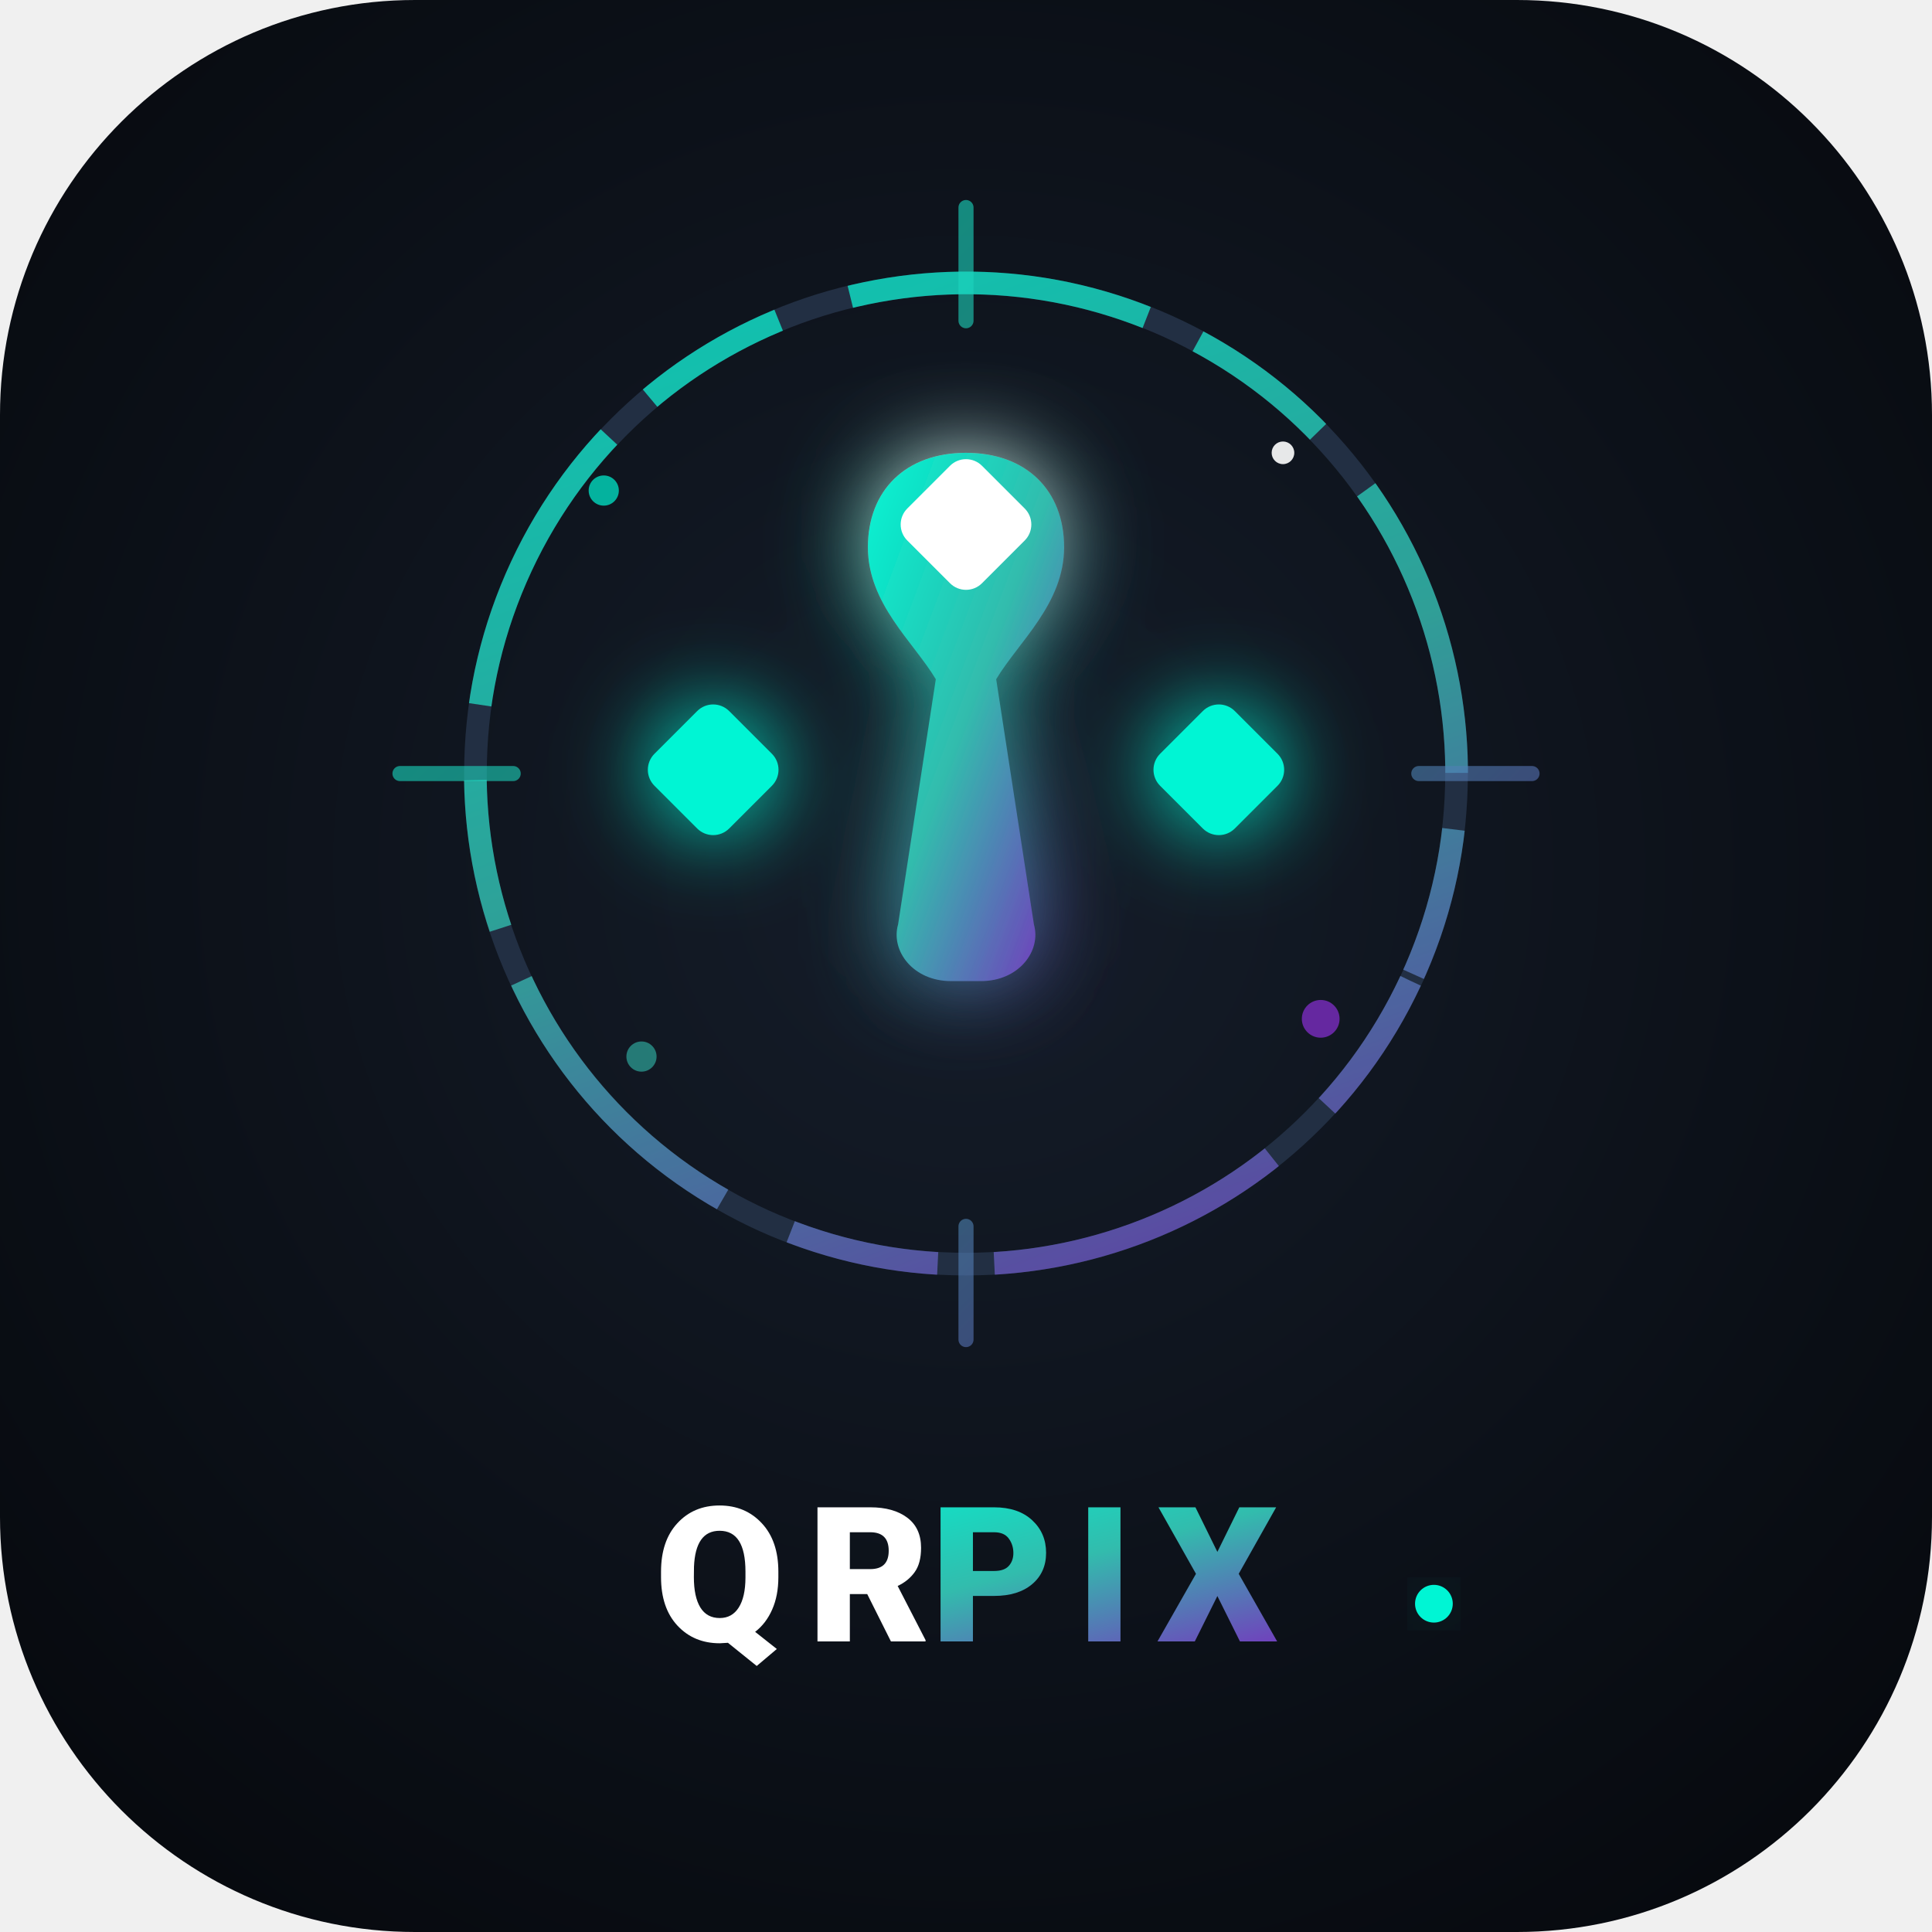
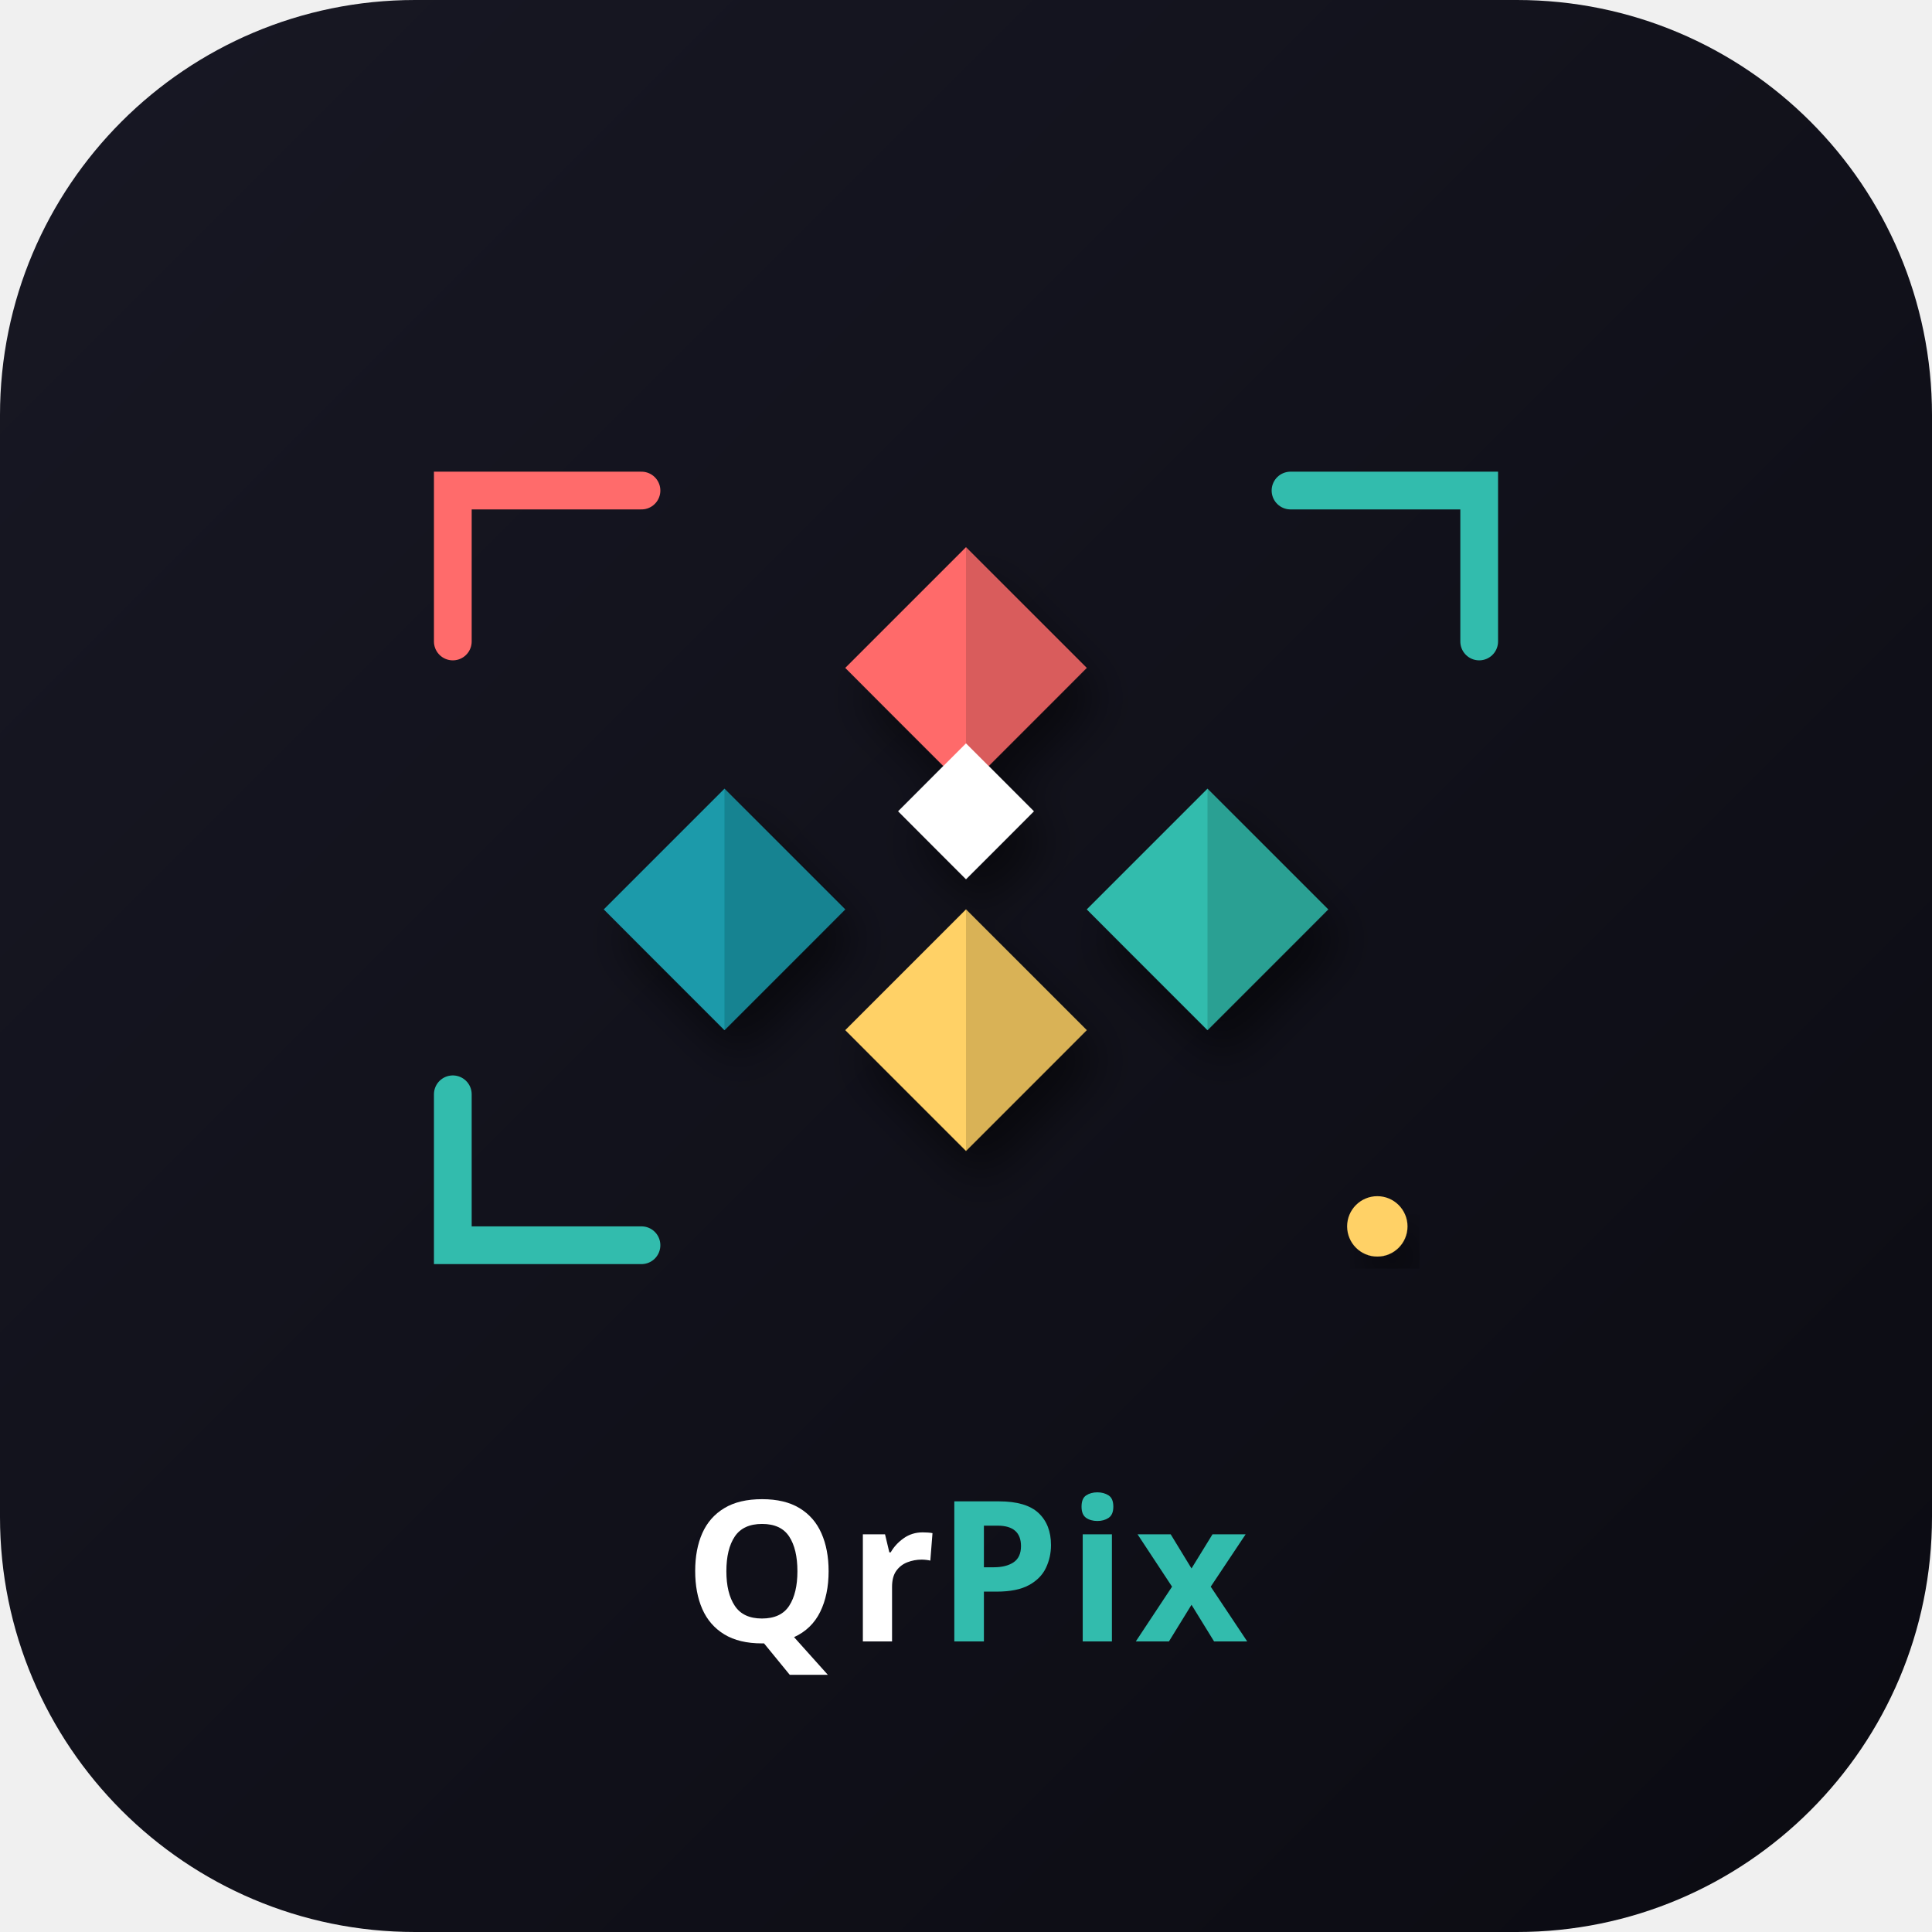
<svg xmlns="http://www.w3.org/2000/svg" viewBox="0 0 512 512" width="512" height="512">
  <defs>
-     <radialGradient id="bgCipher" cx="50%" cy="45%" r="65%">
-       <stop offset="0%" stop-color="#151D2A" />
-       <stop offset="100%" stop-color="#070A0F" />
-     </radialGradient>
-     <linearGradient id="neonCore" x1="0%" y1="0%" x2="100%" y2="100%">
-       <stop offset="0%" stop-color="#00F5D4" />
-       <stop offset="50%" stop-color="#32BCAD" />
-       <stop offset="100%" stop-color="#7B2CBF" />
+     <linearGradient id="bgOrigami" x1="0%" y1="0%" x2="100%" y2="100%">
+       <stop offset="0%" stop-color="#181824" />
+       <stop offset="100%" stop-color="#0B0B12" />
    </linearGradient>
-     <filter id="glow" x="-20%" y="-20%" width="140%" height="140%">
-       <feGaussianBlur stdDeviation="12" result="blur" />
-       <feComposite in="SourceGraphic" in2="blur" operator="over" />
+     <filter id="shadowOrigami" x="-20%" y="-20%" width="140%" height="140%">
+       <feDropShadow dx="4" dy="8" stdDeviation="6" flood-color="#000000" flood-opacity="0.5" />
    </filter>
  </defs>
-   <rect width="512" height="512" rx="110" fill="url(#bgCipher)" />
-   <circle cx="256" cy="205" r="130" fill="none" stroke="#222F43" stroke-width="6" />
-   <circle cx="256" cy="205" r="130" fill="none" stroke="url(#neonCore)" stroke-width="6" stroke-dasharray="40 20 80 15" transform="rotate(25 256 205)" opacity="0.8" />
-   <path d="M 256 55 V 85 M 256 325 V 355 M 106 205 H 136 M 376 205 H 406" stroke="url(#neonCore)" stroke-width="4" stroke-linecap="round" opacity="0.6" />
-   <g filter="url(#glow)">
-     <path d="M 230 145 C 230 130 240 120 256 120 C 272 120 282 130 282 145 C 282 160 270 170 264 180 L 274 245 C 276 252 270 260 260 260 H 252 C 242 260 236 252 238 245 L 248 180 C 242 170 230 160 230 145 Z" fill="url(#neonCore)" />
-     <rect x="175" y="190" width="28" height="28" rx="6" fill="#00F5D4" transform="rotate(45 189 204)" />
-     <rect x="309" y="190" width="28" height="28" rx="6" fill="#00F5D4" transform="rotate(45 323 204)" />
-     <rect x="242" y="125" width="28" height="28" rx="6" fill="#FFFFFF" transform="rotate(45 256 139)" />
+   <rect width="512" height="512" rx="110" fill="url(#bgOrigami)" />
+   <path d="M 120 170 V 130 H 170" stroke="#FF6B6B" stroke-width="10" stroke-linecap="round" fill="none" />
+   <path d="M 342 130 H 392 V 170" stroke="#32BCAD" stroke-width="10" stroke-linecap="round" fill="none" />
+   <path d="M 120 290 V 330 H 170" stroke="#32BCAD" stroke-width="10" stroke-linecap="round" fill="none" />
+   <g transform="translate(256, 215)" filter="url(#shadowOrigami)">
+     <polygon points="0,-70 32,-38 0,-6 -32,-38" fill="#FF6B6B" />
+     <polygon points="0,-70 32,-38 0,-6" fill="#000000" opacity="0.15" />
+     <polygon points="64,-6 96,26 64,58 32,26" fill="#32BCAD" />
+     <polygon points="64,-6 96,26 64,58" fill="#000000" opacity="0.15" />
+     <polygon points="0,26 32,58 0,90 -32,58" fill="#FFD166" />
+     <polygon points="0,26 32,58 0,90" fill="#000000" opacity="0.15" />
+     <polygon points="-64,-6 -32,26 -64,58 -96,26" fill="#1B9AAA" />
+     <polygon points="-64,-6 -32,26 -64,58" fill="#000000" opacity="0.15" />
+     <polygon points="0,-18 18,0 0,18 -18,0" fill="#FFFFFF" />
  </g>
-   <circle cx="160" cy="130" r="4" fill="#00F5D4" opacity="0.7" />
-   <circle cx="350" cy="270" r="5" fill="#7B2CBF" opacity="0.8" />
-   <circle cx="340" cy="120" r="3" fill="#FFFFFF" opacity="0.9" />
-   <circle cx="170" cy="280" r="4" fill="#32BCAD" opacity="0.6" />
-   <text x="50%" y="435" font-family="'Segoe UI', Roboto, sans-serif" font-weight="900" font-size="50" fill="#FFFFFF" text-anchor="middle" letter-spacing="6">
-     QR<tspan fill="url(#neonCore)">PIX</tspan>
+   <text x="50%" y="435" font-family="'Trebuchet MS', 'Segoe UI', sans-serif" font-weight="900" font-size="52" fill="#FFFFFF" text-anchor="middle" letter-spacing="2">
+     Qr<tspan fill="#32BCAD">Pix</tspan>
  </text>
-   <circle cx="380" cy="425" r="5" fill="#00F5D4" filter="url(#glow)" />
+   <circle cx="365" cy="325" r="8" fill="#FFD166" filter="url(#shadowOrigami)" />
</svg>
